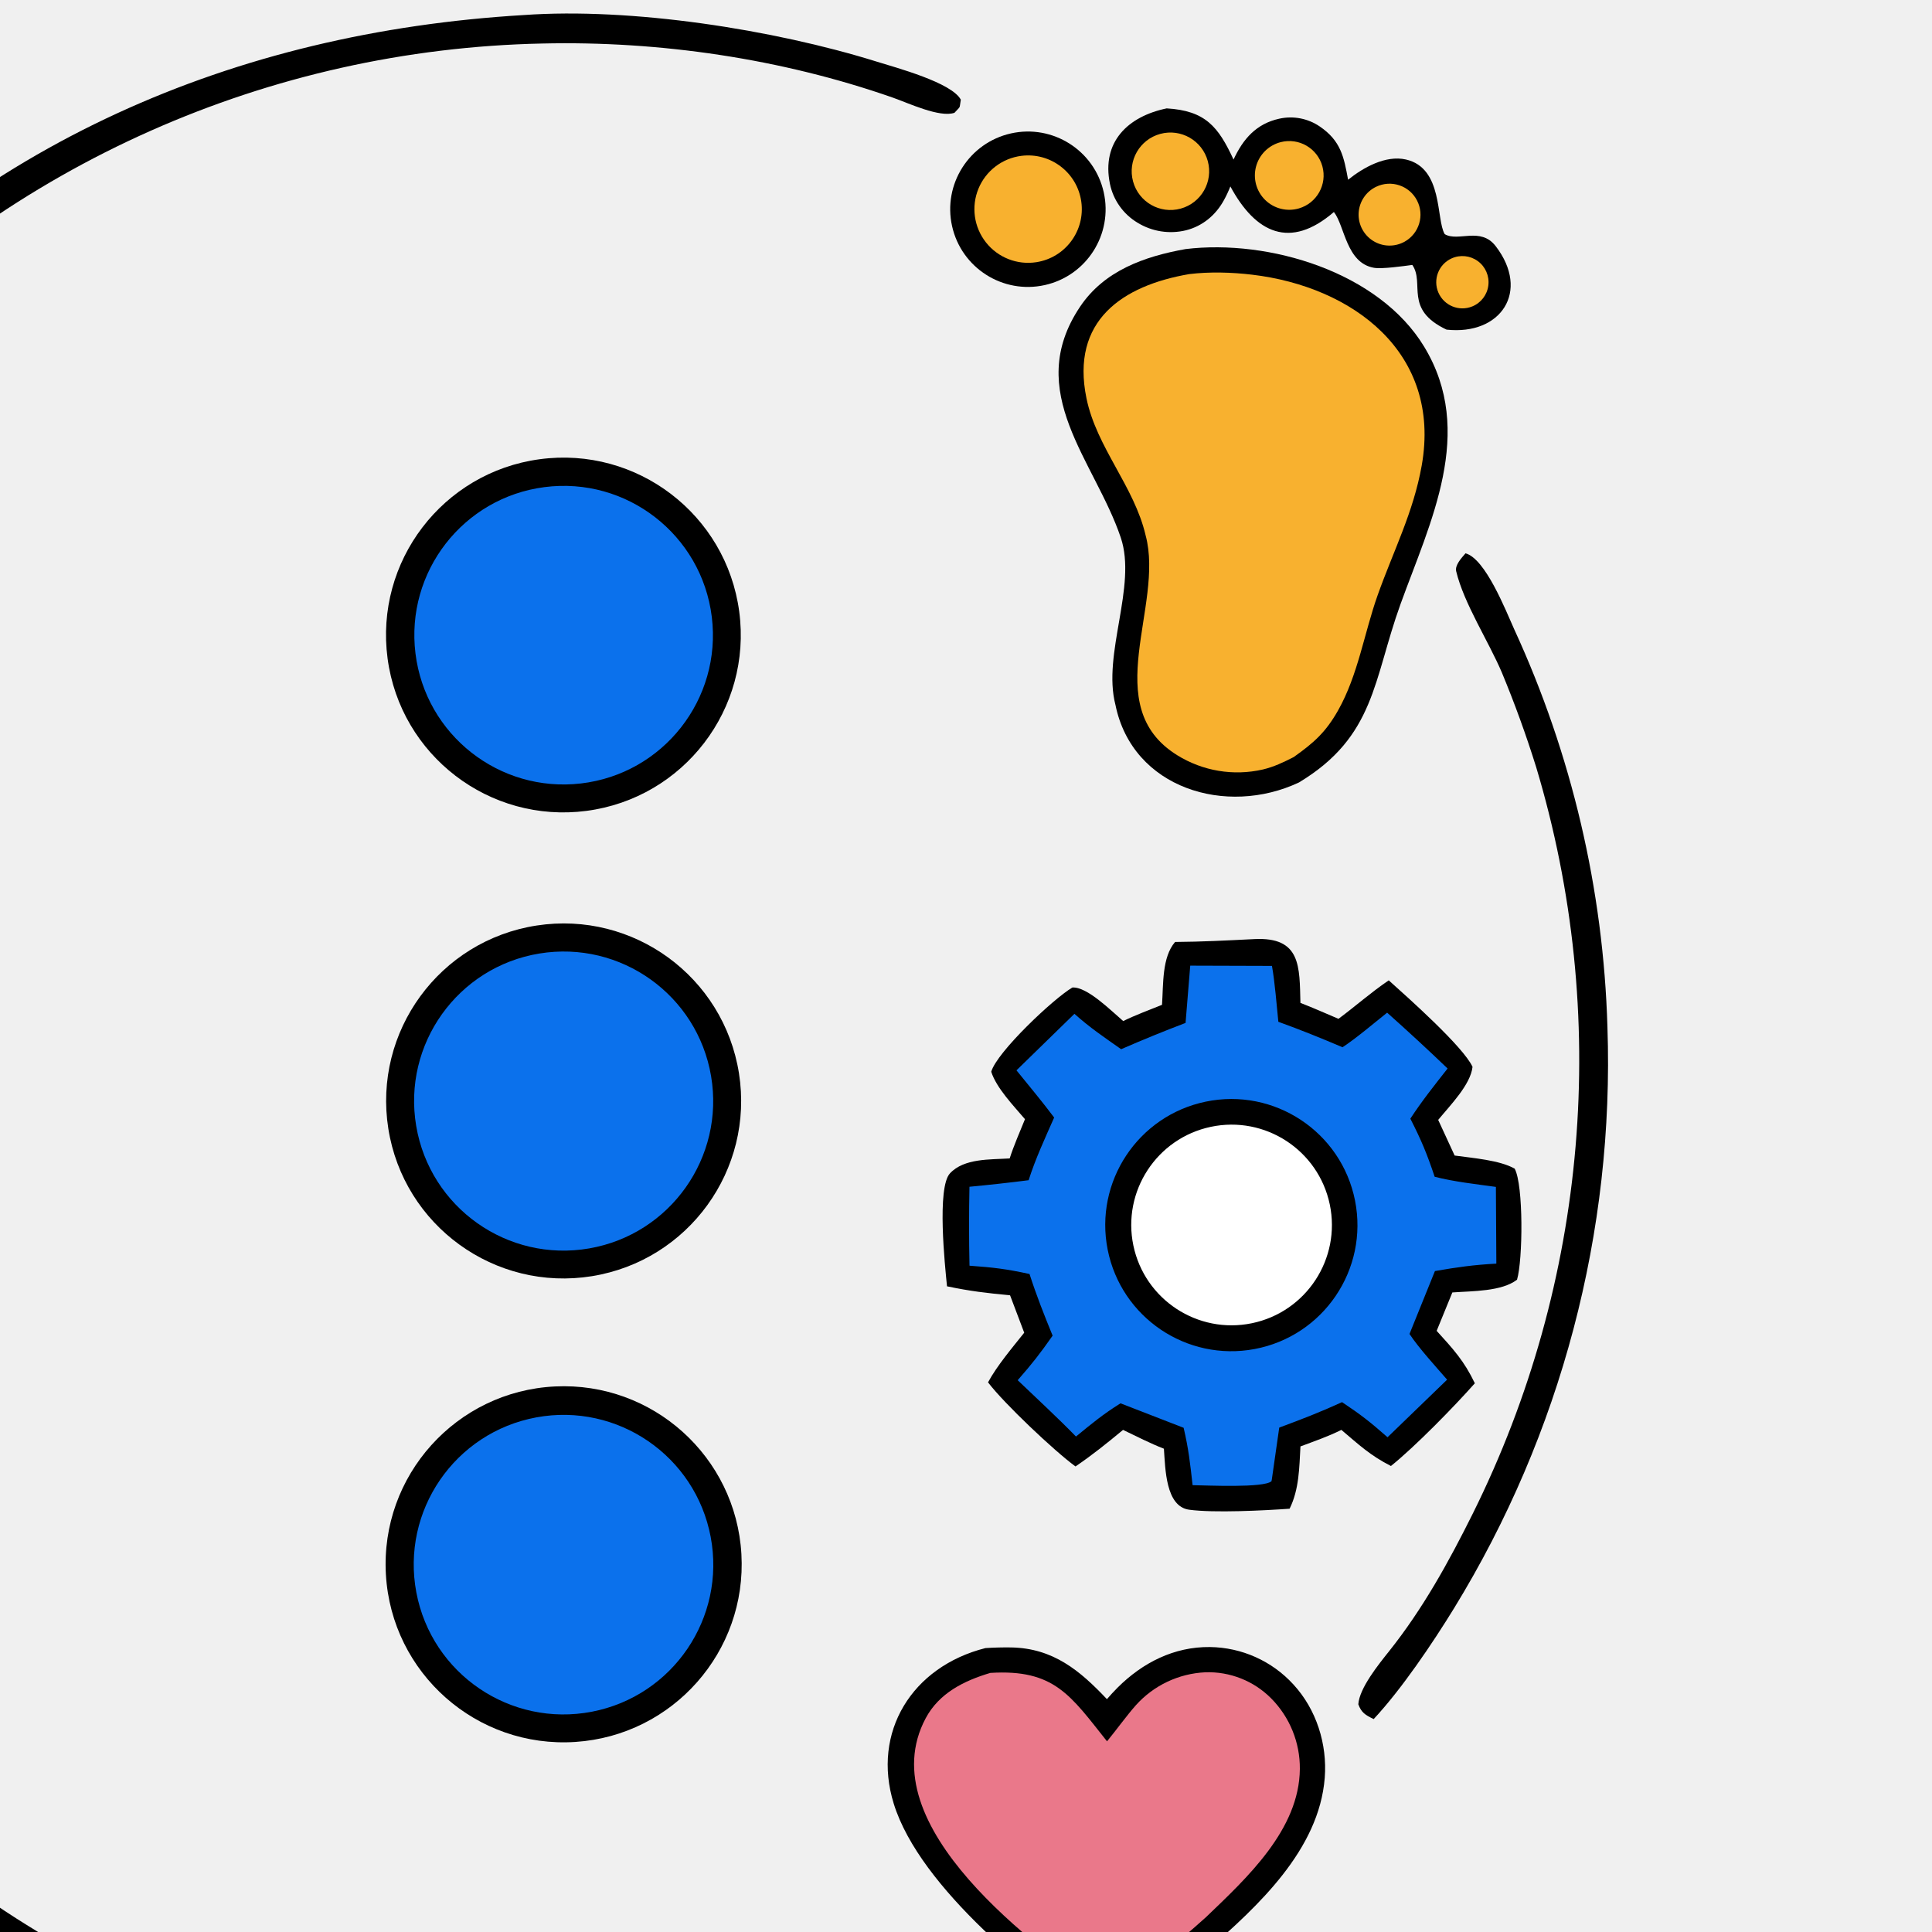
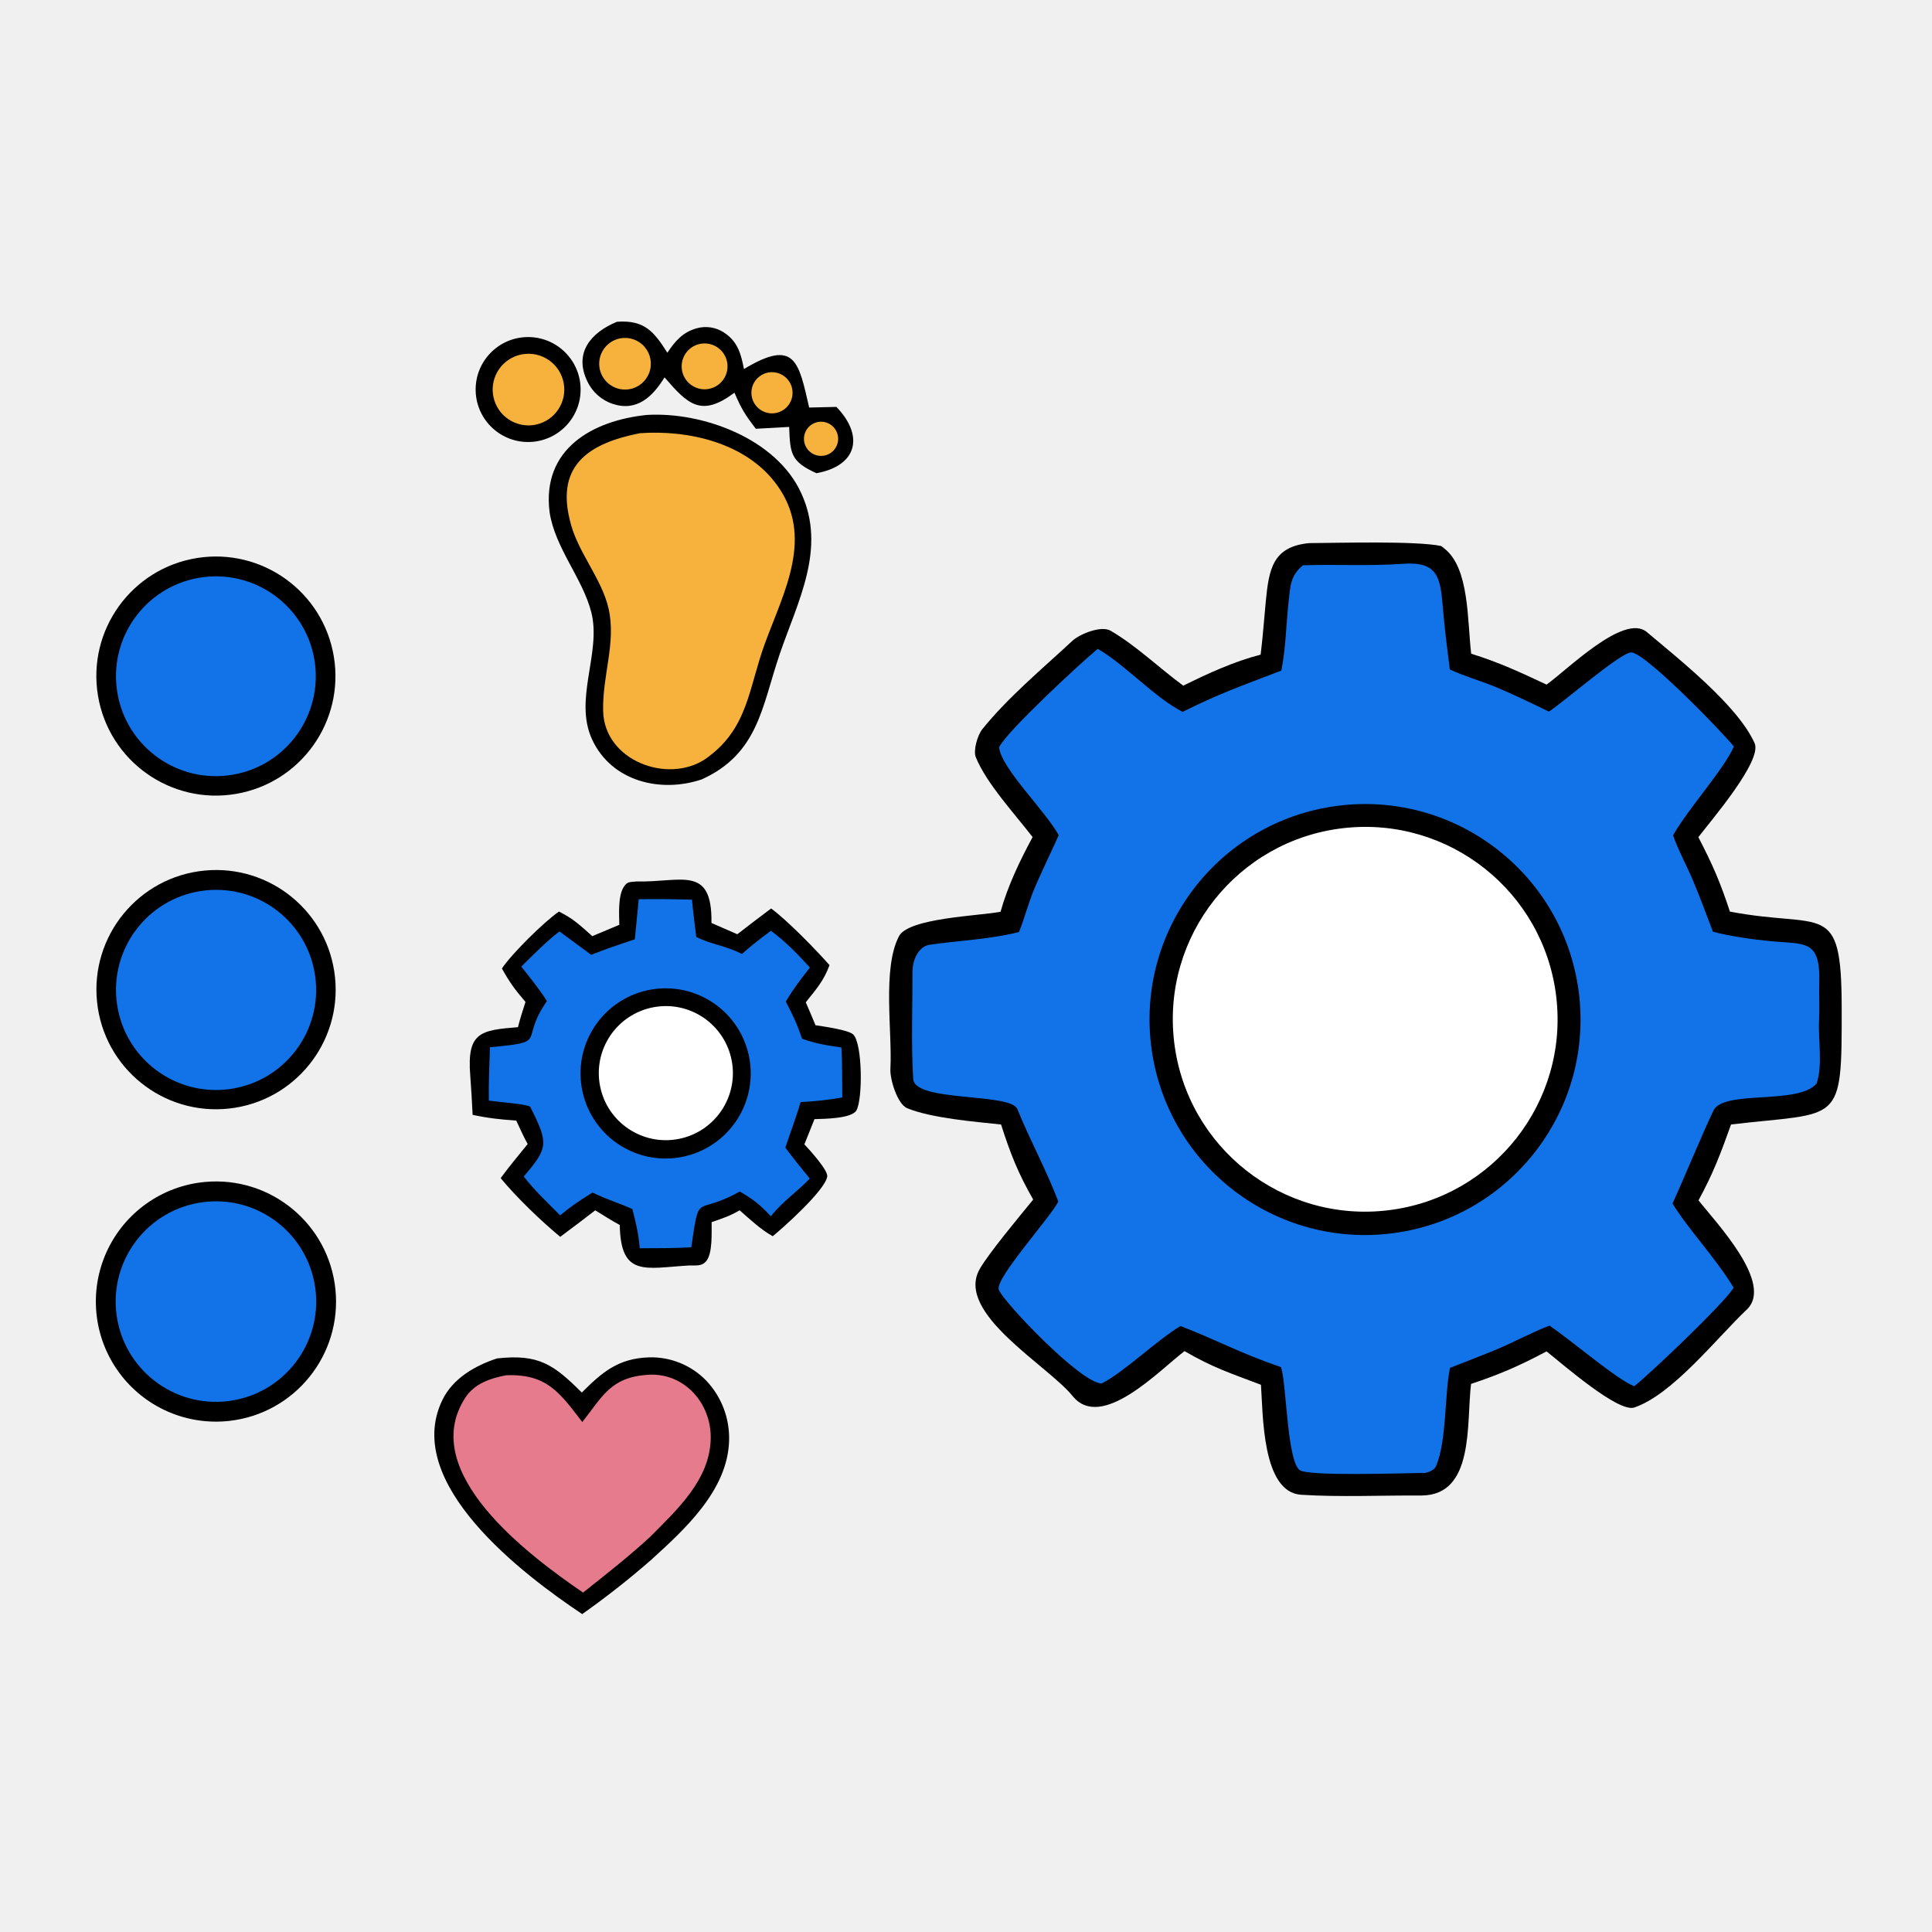
- <svg xmlns="http://www.w3.org/2000/svg" width="1024" height="1024" viewBox="410 320 350 350">
-   <path d="M622.877 490.647C627.686 490.614 632.442 490.367 637.243 490.125C645.728 489.697 645.41 495.142 645.585 501.688C647.822 502.54 650.25 503.629 652.476 504.569C655.701 502.179 658.125 499.965 661.583 497.599C664.996 500.66 675.111 509.644 676.763 513.269C676.405 516.499 672.748 520.195 670.541 522.878L673.522 529.338C676.79 529.794 681.669 530.163 684.399 531.712C686.01 534.719 685.888 548.236 684.825 551.83C682.018 553.978 676.824 553.869 673.107 554.139L670.265 561.095C673.281 564.413 675.242 566.536 677.181 570.593C673.438 574.825 666.312 582.114 661.98 585.58C658.211 583.654 656.222 581.765 653.002 579.037C650.616 580.232 648.094 581.096 645.59 582.032C645.372 585.939 645.362 589.787 643.625 593.317C639.067 593.643 629.91 594.112 625.419 593.498C621.142 592.912 621.114 586.027 620.852 582.447C618.447 581.52 615.799 580.164 613.449 579.04C610.413 581.547 608.073 583.446 604.838 585.661C601.028 582.89 591.869 574.227 588.99 570.423C590.647 567.368 593.346 564.2 595.546 561.433L592.984 554.657C588.621 554.236 585.825 553.917 581.56 553.028C581.182 549.27 579.695 535.141 582.099 532.561C584.662 529.811 589.372 530.087 592.914 529.86C593.616 527.637 594.791 524.954 595.683 522.751C593.569 520.258 590.535 517.138 589.569 514.153C590.626 510.552 600.812 500.945 604.268 498.898C606.918 498.711 611.253 503.07 613.482 504.976C615.529 503.953 618.34 502.911 620.511 502.035C620.766 498.219 620.495 493.415 622.877 490.647Z" />
-   <path fill="#0B71EC" d="M625.623 494.936L640.428 494.982C640.961 497.966 641.266 502.009 641.585 505.107C645.664 506.582 649.216 508.02 653.21 509.719C655.622 508.143 658.95 505.326 661.293 503.454C665.005 506.76 668.656 510.132 672.245 513.57C669.833 516.645 667.638 519.387 665.498 522.655C667.525 526.636 668.496 528.984 669.902 533.179C673.324 534.071 677.443 534.528 680.996 535.018L681.077 548.917C676.927 549.146 674.026 549.554 669.951 550.265L665.344 561.662C667.078 564.27 670.04 567.495 672.158 569.939L661.366 580.371C658.202 577.589 656.624 576.349 653.127 574.011C649.155 575.828 645.854 577.101 641.747 578.621L640.406 588L640.344 588.33C638.986 589.595 628.612 589.083 626.05 589.054C625.611 585.12 625.325 582.488 624.425 578.657L612.991 574.224C609.804 576.219 607.85 577.846 604.924 580.241C601.616 576.842 597.811 573.338 594.363 570.036C596.989 567.044 598.409 565.228 600.693 561.966C599.096 558.052 597.805 554.809 596.508 550.797C592.211 549.871 590.04 549.615 585.634 549.292C585.53 544.526 585.527 539.759 585.627 534.993C589.206 534.656 592.78 534.261 596.346 533.807C597.582 529.917 599.321 526.189 600.97 522.451C598.873 519.649 596.359 516.639 594.144 513.9L604.644 503.662C607.405 506.145 610.076 507.942 613.107 510.073C616.958 508.393 620.849 506.805 624.776 505.311L625.623 494.936Z" />
-   <path d="M628.409 519.578C640.846 516.985 653.008 525.038 655.478 537.5C657.947 549.961 649.775 562.044 637.289 564.39C624.977 566.704 613.099 558.669 610.663 546.38C608.228 534.092 616.145 522.134 628.409 519.578Z" />
-   <path fill="white" d="M629.345 524.137C639.184 522.053 648.844 528.354 650.902 538.198C652.96 548.042 646.632 557.686 636.783 559.718C626.971 561.741 617.371 555.443 615.321 545.636C613.271 535.829 619.544 526.213 629.345 524.137Z" />
-   <path d="M624.772 365.124C639.865 363.291 659.797 369.253 668.013 382.826C677.367 398.281 669.094 414.555 663.7 429.487C658.77 443.135 659.15 453.415 645.32 461.749C632.159 467.945 615.153 462.847 612.075 447.697C609.665 438.463 616.01 426.222 613.041 417.401C608.36 403.494 595.301 391.012 605.669 375.558C610.018 369.074 617.205 366.476 624.772 365.124Z" />
-   <path fill="#F8B12F" d="M625.448 369.654C629.173 369.206 633.124 369.324 636.812 369.759C655.019 371.911 671.185 383.858 667.559 404.328C666.055 412.818 662.441 419.762 659.573 427.827C657.151 434.641 656.026 442.292 652.41 448.69C650.151 452.695 647.965 454.596 644.359 457.155C642.514 458.092 640.817 458.914 638.79 459.398C633.468 460.623 627.879 459.689 623.244 456.802C608.923 447.894 620.975 429.787 617.545 417.003C615.479 408.106 608.663 401.092 606.824 392.156C603.926 378.075 613.346 371.733 625.448 369.654Z" />
-   <path d="M504.865 322.727C524.372 321.329 550.154 325.349 568.76 331.145C572.409 332.281 582.416 334.957 584.061 338.062C583.752 339.85 584.122 339.087 582.91 340.434C580.224 341.361 574.566 338.673 571.708 337.673C551.61 330.64 529.518 327.389 508.232 327.884C458.806 328.91 411.866 349.754 377.961 385.732C344.795 420.801 326.864 467.576 328.089 515.829C329 564.747 349.322 611.296 384.577 645.22C423.024 681.724 469.301 697.314 521.746 695.929C542.712 694.361 562.303 690.825 581.703 682.521C583.877 681.59 587.367 680.54 589.091 682.62C588.063 686.791 580.407 688.858 576.607 690.196C560.044 696.203 542.705 699.804 525.12 700.888C474.274 704.481 424.119 687.479 385.94 653.707C348.744 620.532 326.17 573.998 323.14 524.25C319.692 473.613 336.773 423.72 370.532 385.82C405.814 346.031 452.318 325.865 504.865 322.727Z" />
-   <path d="M588.525 618.564C590.078 618.466 591.634 618.427 593.189 618.449C600.826 618.588 605.668 622.676 610.528 627.817C611.148 627.1 611.791 626.405 612.458 625.732C616.984 621.214 622.701 618.3 629.19 618.377C634.954 618.448 640.43 620.904 644.317 625.16C648.485 629.689 650.462 635.968 649.99 642.058C648.976 655.112 637.874 665.324 628.647 673.376C623.171 678.175 616.58 683.231 610.768 687.609C597.806 678.907 576.64 662.071 571.905 646.74C567.906 633.791 575.2 621.934 588.525 618.564Z" />
-   <path fill="#EA788A" d="M610.548 635.456C612.165 633.491 614.175 630.715 615.751 628.943C618.975 625.335 623.515 623.176 628.348 622.951C632.809 622.794 637.134 624.505 640.279 627.672C643.648 631.069 645.521 635.671 645.48 640.455C645.394 651.473 635.866 660.218 628.494 667.295C623.064 672.222 616.567 677.237 610.806 681.904C597.803 672.893 567.335 650.683 577.704 631.261C580.125 626.726 584.638 624.478 589.409 623.063C601.013 622.346 603.93 627.145 610.548 635.456Z" />
-   <path d="M510.556 571.167C528.234 570.314 543.297 583.866 544.312 601.535C545.326 619.205 531.913 634.391 514.254 635.567C496.364 636.759 480.937 623.132 479.909 605.233C478.881 587.334 492.648 572.031 510.556 571.167Z" />
-   <path fill="#0B71EC" d="M507.175 576.769C521.864 574.066 535.975 583.743 538.746 598.42C541.517 613.096 531.905 627.251 517.241 630.09C502.482 632.946 488.214 623.258 485.425 608.486C482.636 593.713 492.391 579.49 507.175 576.769Z" />
-   <path d="M507.226 487.666C524.727 484.977 541.109 496.944 543.87 514.433C546.631 531.923 534.733 548.354 517.255 551.188C499.674 554.038 483.125 542.055 480.348 524.462C477.57 506.87 489.622 490.371 507.226 487.666Z" />
-   <path fill="#0B71EC" d="M507.725 492.737C522.438 490.324 536.336 500.254 538.82 514.955C541.305 529.656 531.444 543.601 516.755 546.158C501.964 548.732 487.901 538.787 485.399 523.984C482.897 509.181 492.91 495.167 507.725 492.737Z" />
-   <path d="M507.752 403.195C525.364 400.809 541.569 413.174 543.917 430.792C546.266 448.409 533.867 464.587 516.245 466.899C498.675 469.204 482.556 456.85 480.214 439.285C477.872 421.72 490.192 405.574 507.752 403.195Z" />
-   <path fill="#0B71EC" d="M508.634 408.247C523.513 406.32 537.117 416.873 538.95 431.764C540.783 446.655 530.144 460.192 515.242 461.931C500.473 463.654 487.082 453.13 485.266 438.372C483.449 423.614 493.888 410.157 508.634 408.247Z" />
-   <path d="M621.353 339.635C628.391 340.048 630.715 342.966 633.467 348.905C635.188 345.184 637.583 342.408 641.769 341.498C644.29 340.943 646.928 341.449 649.064 342.897C652.926 345.518 653.459 348.441 654.22 352.562C656.901 350.402 660.995 348.052 664.698 348.896C671.485 350.442 670.125 359.772 671.727 362.419C674.166 363.87 678.213 361.022 680.961 364.597C687.256 372.785 681.903 380.789 672.056 379.716C664.266 376.038 668.159 371.342 665.855 367.995C664.276 368.21 660.338 368.763 658.904 368.514C653.871 367.641 653.629 360.929 651.647 358.406C643.735 365.228 637.483 362.281 632.892 353.772C632.559 354.622 632.172 355.451 631.732 356.251C630.246 358.964 627.881 360.953 624.859 361.719C621.86 362.453 618.692 361.955 616.062 360.338C613.496 358.798 611.69 356.258 611.079 353.329C609.508 345.69 614.346 341.091 621.353 339.635Z" />
-   <path fill="#F8B12F" d="M620.205 344.253C623.94 343.245 627.787 345.451 628.803 349.185C629.819 352.918 627.62 356.77 623.889 357.793C620.147 358.82 616.282 356.614 615.263 352.869C614.244 349.125 616.458 345.264 620.205 344.253Z" />
-   <path fill="#F8B12F" d="M642.01 345.75C645.304 344.904 648.667 346.858 649.564 350.137C650.462 353.417 648.562 356.811 645.296 357.759C643.138 358.387 640.809 357.802 639.203 356.229C637.597 354.657 636.963 352.341 637.545 350.17C638.127 347.998 639.833 346.309 642.01 345.75Z" />
-   <path fill="#F8B12F" d="M659.288 353.84C662.018 352.521 665.301 353.61 666.7 356.3C668.099 358.989 667.107 362.303 664.46 363.781C662.677 364.776 660.494 364.723 658.762 363.642C657.029 362.561 656.022 360.624 656.131 358.586C656.241 356.547 657.45 354.729 659.288 353.84Z" />
-   <path fill="#F8B12F" d="M672.958 366.818C674.517 366.105 676.34 366.291 677.723 367.303C679.107 368.315 679.836 369.996 679.629 371.697C679.423 373.399 678.313 374.857 676.727 375.508C674.34 376.489 671.607 375.379 670.581 373.012C669.554 370.644 670.611 367.89 672.958 366.818Z" />
-   <path d="M675.492 420.238C679.092 421.21 682.726 430.465 684.32 434.01C694.733 456.646 700.475 481.15 701.202 506.056C702.467 543.128 692.8 579.752 673.404 611.37C669.476 617.758 663.917 625.998 658.859 631.425C657.358 630.717 656.613 630.242 656.072 628.745C656.27 625.801 659.759 621.503 661.649 619.133C667.765 611.459 672.463 602.941 676.833 594.155C697.674 552.186 701.771 503.861 688.294 458.983C686.485 453.183 684.413 447.468 682.084 441.857C679.689 436.211 675.202 429.337 673.802 423.497C673.537 422.394 674.749 421.099 675.492 420.238Z" />
-   <path d="M593.139 344.17C600.728 342.471 608.257 347.247 609.952 354.837C611.647 362.426 606.867 369.952 599.277 371.643C591.692 373.333 584.173 368.557 582.479 360.974C580.785 353.39 585.557 345.869 593.139 344.17Z" />
-   <path fill="#F8B12F" d="M595.055 348.231C600.327 347.578 605.149 351.274 605.886 356.536C606.623 361.797 603.004 366.677 597.755 367.497C594.284 368.04 590.791 366.67 588.615 363.913C586.439 361.155 585.918 357.439 587.252 354.19C588.587 350.941 591.569 348.663 595.055 348.231Z" />
+ <svg xmlns="http://www.w3.org/2000/svg" width="1024" height="1024" viewBox="454 253 520 520">
+   <path d="M806.306 399.182C814.178 399.137 835.117 398.533 841.902 399.961L842.849 400.712C849.461 406.018 848.916 419.738 849.963 428.942C857.632 431.344 863.031 433.878 870.251 437.259C875.535 433.589 891.072 417.913 897.236 423.111C905.794 430.33 921.795 442.939 926.261 453.053C928.355 457.793 914.527 473.841 911.114 478.322C914.949 485.725 916.945 490.279 919.609 498.357C944.763 503.161 949.645 494.888 949.692 524.074C949.744 556.264 949.55 552.169 919.913 555.654C917.151 563.391 915.15 568.75 911.156 576.067C915.714 581.924 931.584 598.443 924.131 605.491C916.076 613.108 904.196 628.336 893.875 631.832C889.552 633.296 874.42 620.008 870.255 616.724C863.209 620.494 857.507 622.984 849.937 625.478C848.642 636.077 850.931 655.414 836.625 655.515C826.083 655.456 814.569 655.982 804.195 655.316C793.613 654.637 793.953 633.48 793.388 625.714C785.116 622.553 780.732 621.236 772.814 616.657C765.983 621.858 750.446 638.319 742.701 628.75C736.006 620.478 711.12 606.469 717.625 594.681C719.953 590.463 728.56 580.213 732.085 575.864C727.968 568.661 725.968 563.535 723.433 555.659C716.516 554.93 704.679 553.948 698.179 551.283C695.559 550.209 693.495 543.512 693.651 540.689C694.204 530.737 691.422 513.722 695.946 505.007C698.519 500.049 717.522 499.523 723.297 498.404C725.264 491.388 728.482 484.69 731.925 478.302C727.269 472.232 719.496 463.865 716.64 456.806C715.909 455.001 717.075 450.909 718.413 449.235C725.394 440.586 734.47 433.076 742.613 425.495C744.557 423.685 750.361 421.265 752.936 422.77C759.917 426.852 765.873 432.701 772.484 437.549C779.097 434.273 786.148 431.032 793.302 429.198C793.891 424.512 794.231 419.56 794.691 414.844C795.533 406.207 796.529 400.153 806.306 399.182Z" />
+   <path fill="#1272E7" d="M804.686 405.151C813.563 404.841 822.752 405.396 831.575 404.751C840.956 404.065 841.673 408.321 842.341 416.468C842.79 421.948 843.528 427.686 844.215 433.167C847.626 434.836 852.846 436.356 856.52 437.886C861.504 439.961 866.025 442.174 870.882 444.53C875.333 441.587 890.505 428.329 893.146 428.599C897.228 429.017 917.853 450.347 920.676 453.926C917.972 460.096 908.595 470.36 904.31 477.794C905.638 481.793 907.95 485.887 909.594 489.799C911.512 494.363 913.262 499.111 915.023 503.746C919.016 504.921 926.237 505.916 930.468 506.315C939.716 507.187 943.995 505.733 943.652 517.418C943.562 520.481 943.768 524.5 943.603 527.719C943.335 532.932 944.637 539.691 942.94 544.643C937.879 550.493 917.905 546.221 915.163 551.937C912.183 558.151 907.18 570.345 904.163 576.923C908.265 583.737 915.524 591.229 920.623 599.587C917.682 604.2 898.47 622.376 893.875 626.111C889.37 624.466 876.736 613.605 871.053 609.8C866.81 611.348 861.646 614.164 857.325 615.981C852.953 617.819 848.673 619.424 844.269 621.157C842.771 628.448 843.43 640.615 840.54 647.546C840.081 648.645 838.739 649.179 837.606 649.449C832.547 649.446 806.05 650.438 803.785 648.665C800.502 646.095 800.282 626.683 798.932 621.492C798.887 621.318 798.837 621.146 798.789 620.973C787.618 617.149 781.63 613.705 771.733 609.904C765.369 613.702 756.263 622.533 750.509 625.358C744.953 625.368 723.998 603.357 722.816 600.118C721.735 597.158 736.792 580.57 738.845 576.414C736.016 568.758 731.018 559.454 727.83 551.531C726.02 547.034 700.179 549.713 699.792 543.404C699.226 534.178 699.606 523.761 699.601 514.382C699.6 511.751 700.979 507.954 703.989 507.308C711.933 506.144 719.712 505.903 727.604 504.018L728.254 503.857C729.802 500.056 730.845 495.801 732.533 491.867C734.588 487.078 736.83 482.543 738.954 477.792C735.426 471.327 723.317 459.602 722.915 454.114C724.868 449.942 744.818 431.451 749.452 427.638C756.879 431.909 764.725 440.718 772.298 444.601C782.863 439.36 788.072 437.659 798.873 433.487C800.121 427.176 800.124 421.3 800.823 414.967C801.3 410.646 801.312 407.931 804.686 405.151Z" />
+   <path d="M813.612 469.939C845.346 465.638 874.56 487.87 878.871 519.602C883.183 551.334 860.961 580.555 829.231 584.878C797.485 589.203 768.246 566.968 763.932 535.22C759.618 503.473 781.864 474.242 813.612 469.939Z" />
+   <path fill="white" d="M815.557 475.896C843.89 472.654 869.51 492.931 872.864 521.251C876.217 549.57 856.041 575.27 827.735 578.736C799.271 582.221 773.395 561.907 770.023 533.429C766.651 504.951 787.066 479.156 815.557 475.896Z" />
+   <path d="M625.399 490.243C637.373 490.535 645.72 485.673 645.491 501.418L652.447 504.453C655.46 502.113 658.494 499.802 661.549 497.518C665.919 500.719 673.601 508.612 677.265 512.768C675.698 517.042 673.684 519.231 670.874 522.771C671.772 524.771 672.635 526.91 673.492 528.939C675.514 529.266 682.319 530.17 683.635 531.423C686.177 533.842 686.23 549.092 684.473 551.919C683.131 554.076 675.823 554.145 673.218 554.212L670.504 560.995C672.047 562.677 676.928 568.006 676.65 569.684C676.031 573.431 664.68 583.552 661.981 585.73C658.719 583.905 655.9 581.228 653.078 578.755C650.307 580.366 648.562 580.881 645.537 581.934C645.493 584.623 645.882 590.534 643.963 592.577C642.733 593.887 641.266 593.541 639.377 593.607C627.647 594.312 621.063 596.82 620.807 582.706C618.689 581.578 616.286 580.027 614.208 578.761C611.093 581.171 607.954 583.549 604.792 585.896C599.596 581.605 592.996 575.254 588.752 570.1C590.836 567.198 593.75 563.756 596.023 560.912C594.949 559.011 593.895 556.615 592.949 554.609C588.767 554.321 585.288 553.948 581.209 553.06C581.035 549.653 580.828 545.801 580.563 542.418C579.656 530.855 583.29 530.262 593.413 529.464C593.988 527.116 594.701 524.974 595.435 522.676C592.603 519.359 591.184 517.451 589.093 513.665C591.821 509.606 600.289 501.243 604.438 498.347C608.366 500.286 610.158 502.078 613.423 504.966L620.688 501.913C620.648 499.026 620.298 494.167 621.905 491.69C622.901 490.155 623.587 490.46 625.399 490.243Z" />
+   <path fill="#1272E7" d="M625.918 495.022C630.691 494.966 635.466 495.007 640.238 495.146C640.556 498.445 641.007 501.871 641.396 505.175C645.314 507.179 649.252 507.486 653.686 509.764C656.334 507.39 658.625 505.665 661.476 503.526C665.367 506.322 668.783 509.891 671.986 513.426C669.411 516.731 667.62 518.991 665.497 522.563C667.491 526.471 668.488 528.451 669.863 532.567C673.482 533.892 676.688 534.395 680.471 534.93C680.72 539.034 680.647 544.204 680.706 548.389C676.411 549.095 673.806 549.394 669.47 549.632C668.361 553.584 666.684 557.881 665.375 561.879C667.354 564.605 669.83 567.576 671.953 570.214C668.309 574.018 665.027 576.009 661.446 580.352C658.576 577.199 656.667 575.783 653.108 573.69C640.965 580.525 642.371 573.163 640.055 588.71C635.552 588.987 630.724 588.935 626.189 588.969C625.807 584.738 625.252 582.578 624.211 578.432C620.606 576.755 617.505 575.971 613.488 573.969C609.94 576.192 607.956 577.454 604.772 580.111C601.503 576.836 597.744 573.29 594.968 569.644C601.676 561.838 601.615 560.695 596.697 550.854C595.407 550.124 587.829 549.559 585.572 549.233C585.481 544.661 585.739 539.483 585.868 534.868C601.808 533.389 593.883 533.437 600.705 523.176L601.195 522.445C599.412 519.506 596.455 515.89 594.297 513.15C597.385 510.15 601.214 506.2 604.596 503.7L613.118 509.991C617.023 508.418 620.883 507.146 624.863 505.805L625.918 495.022Z" />
+   <path d="M629.386 519.319C639.424 517.644 649.363 522.793 653.785 531.959C656.892 538.398 656.813 545.919 653.573 552.292C650.333 558.665 644.303 563.16 637.27 564.444C624.758 566.729 612.781 558.382 610.592 545.853C608.403 533.325 616.841 521.412 629.386 519.319Z" />
+   <path fill="white" d="M629.866 524.103C639.62 522.262 649.03 528.645 650.926 538.389C652.822 548.133 646.492 557.578 636.759 559.529C626.948 561.496 617.41 555.104 615.499 545.282C613.588 535.46 620.033 525.959 629.866 524.103Z" />
+   <path d="M628.133 364.678C643.227 363.797 662.97 371.107 669.631 385.692C676.588 400.67 668.609 415.067 663.823 429.157C659.063 443.169 658.111 455.871 642.867 462.775C631.815 466.502 618.686 463.357 613.413 452.136C608.304 441.263 615.919 428.713 613.155 417.815C610.842 408.695 603.38 400.481 601.929 390.878C599.749 373.845 613.475 366.179 628.133 364.678Z" />
+   <path fill="#F6B23C" d="M626.219 369.597C639.419 368.663 654.86 372.209 663.076 383.472C673.257 397.429 664.992 412.251 659.904 426.115C655.393 438.407 655.414 449.259 643.784 457.329C633.605 464.065 616.699 457.702 616.338 444.437C616.077 434.858 619.864 426.081 617.819 416.896C615.971 408.597 609.249 401.402 607.372 393C603.566 377.766 613.154 372.188 626.219 369.597Z" />
+   <path d="M587.775 618.62C598.993 617.38 602.979 620.228 610.593 627.804C616.003 622.411 620.304 618.622 628.63 618.338C634.426 618.141 640.113 620.446 644.147 624.661C648.242 629.021 650.433 634.83 650.237 640.808C649.826 654.181 638.262 664.648 629.201 672.894C623.289 678.057 617.114 682.91 610.701 687.435C594.933 676.912 562.17 652.221 573.073 629.801C575.896 623.997 581.818 620.578 587.775 618.62Z" />
+   <path fill="#E57B8D" d="M610.728 635.739C616.174 628.884 618.313 623.676 628.416 623.021C638.173 622.389 645.419 630.659 645.294 640.073C645.146 651.221 636.294 659.275 628.994 666.638C623.222 671.971 617.081 676.756 610.933 681.645C596.635 671.865 566.157 649.292 579.243 629.179C581.71 625.388 585.988 623.954 590.21 623.155C601.145 622.724 604.613 627.784 610.728 635.739Z" />
+   <path d="M509.203 571.121C526.844 569.521 542.487 582.418 544.28 600.041C546.073 617.664 533.347 633.447 515.745 635.432C504.186 636.736 492.818 631.728 485.978 622.319C479.138 612.911 477.881 600.553 482.686 589.96C487.492 579.366 497.618 572.172 509.203 571.121Z" />
+   <path fill="#1272E7" d="M507.251 576.781C521.957 574.084 536.052 583.858 538.683 598.576C541.313 613.294 531.476 627.345 516.747 629.909C502.111 632.457 488.168 622.696 485.555 608.072C482.941 593.448 492.639 579.461 507.251 576.781Z" />
+   <path d="M509.138 487.309C526.727 485.657 542.362 498.488 544.174 516.062C545.986 533.636 533.298 549.387 515.742 551.359C497.957 553.356 481.957 540.468 480.122 522.666C478.286 504.864 491.32 488.982 509.138 487.309Z" />
+   <path fill="#1272E7" d="M508.162 492.802C522.949 490.585 536.711 500.835 538.821 515.637C540.932 530.439 530.583 544.127 515.766 546.131C501.099 548.114 487.58 537.893 485.491 523.241C483.402 508.589 493.526 494.996 508.162 492.802Z" />
+   <path d="M507.037 403.19C524.507 400.402 540.951 412.241 543.848 429.694C546.745 447.146 535.008 463.663 517.574 466.669C499.986 469.7 483.291 457.837 480.369 440.231C477.446 422.624 489.413 406.003 507.037 403.19Z" />
+   <path fill="#1272E7" d="M508.947 408.313C523.694 406.568 537.064 417.11 538.807 431.858C540.551 446.606 530.009 459.974 515.261 461.717C500.514 463.46 487.147 452.919 485.403 438.172C483.66 423.425 494.2 410.057 508.947 408.313Z" />
+   <path d="M620.054 339.603C627.446 339.081 629.977 342.194 633.624 347.943C635.673 344.853 637.744 342.418 641.478 341.371C643.937 340.669 646.579 341.051 648.739 342.421C652.574 344.854 653.451 348.281 654.235 352.33C668.04 343.998 668.962 350.413 671.787 362.693L679.119 362.518C686.643 370.324 684.749 378.369 673.749 380.363C666.806 377.239 666.662 375.039 666.406 367.906L657.415 368.405C654.498 364.562 653.55 363.037 651.677 358.696C642.715 365.395 639.152 361.858 632.864 354.569C629.703 359.692 625.483 363.881 618.877 361.7C615.919 360.697 613.486 358.549 612.124 355.737C608.323 347.955 613.061 342.497 620.054 339.603Z" />
+   <path fill="#F6B23C" d="M619.925 344.339C622.304 343.505 624.949 344.024 626.836 345.695C628.723 347.367 629.558 349.93 629.016 352.392C628.475 354.855 626.643 356.831 624.228 357.557C620.61 358.645 616.785 356.644 615.616 353.052C614.446 349.459 616.36 345.59 619.925 344.339Z" />
+   <path fill="#F6B23C" d="M641.733 345.734C643.866 345.04 646.207 345.558 647.85 347.086C649.492 348.614 650.176 350.912 649.638 353.09C649.099 355.267 647.422 356.981 645.256 357.567C642.023 358.442 638.681 356.58 637.725 353.369C636.769 350.158 638.547 346.771 641.733 345.734Z" />
+   <path fill="#F6B23C" d="M659.105 353.863C661.725 352.42 665.018 353.317 666.545 355.89C668.071 358.462 667.281 361.782 664.759 363.391C663.054 364.478 660.891 364.551 659.117 363.579C657.343 362.608 656.239 360.748 656.236 358.725C656.234 356.702 657.333 354.839 659.105 353.863Z" />
+   <path fill="#F6B23C" d="M673.714 366.685C676.055 366.012 678.515 367.279 679.326 369.576C680.136 371.872 679.016 374.403 676.771 375.347C675.196 376.01 673.384 375.745 672.064 374.66C670.745 373.575 670.135 371.848 670.482 370.174C670.828 368.501 672.073 367.158 673.714 366.685Z" />
+   <path d="M595.726 343.725C603.488 343.494 609.98 349.572 610.262 357.331C610.544 365.091 604.509 371.623 596.752 371.956C588.921 372.292 582.314 366.189 582.03 358.357C581.745 350.524 587.892 343.958 595.726 343.725Z" />
+   <path fill="#F6B23C" d="M594.702 348.342C599.868 347.505 604.759 350.944 605.718 356.09C606.677 361.235 603.355 366.205 598.234 367.286C594.811 368.008 591.266 366.82 588.971 364.181C586.676 361.541 585.99 357.866 587.181 354.577C588.371 351.288 591.249 348.902 594.702 348.342Z" />
</svg>
